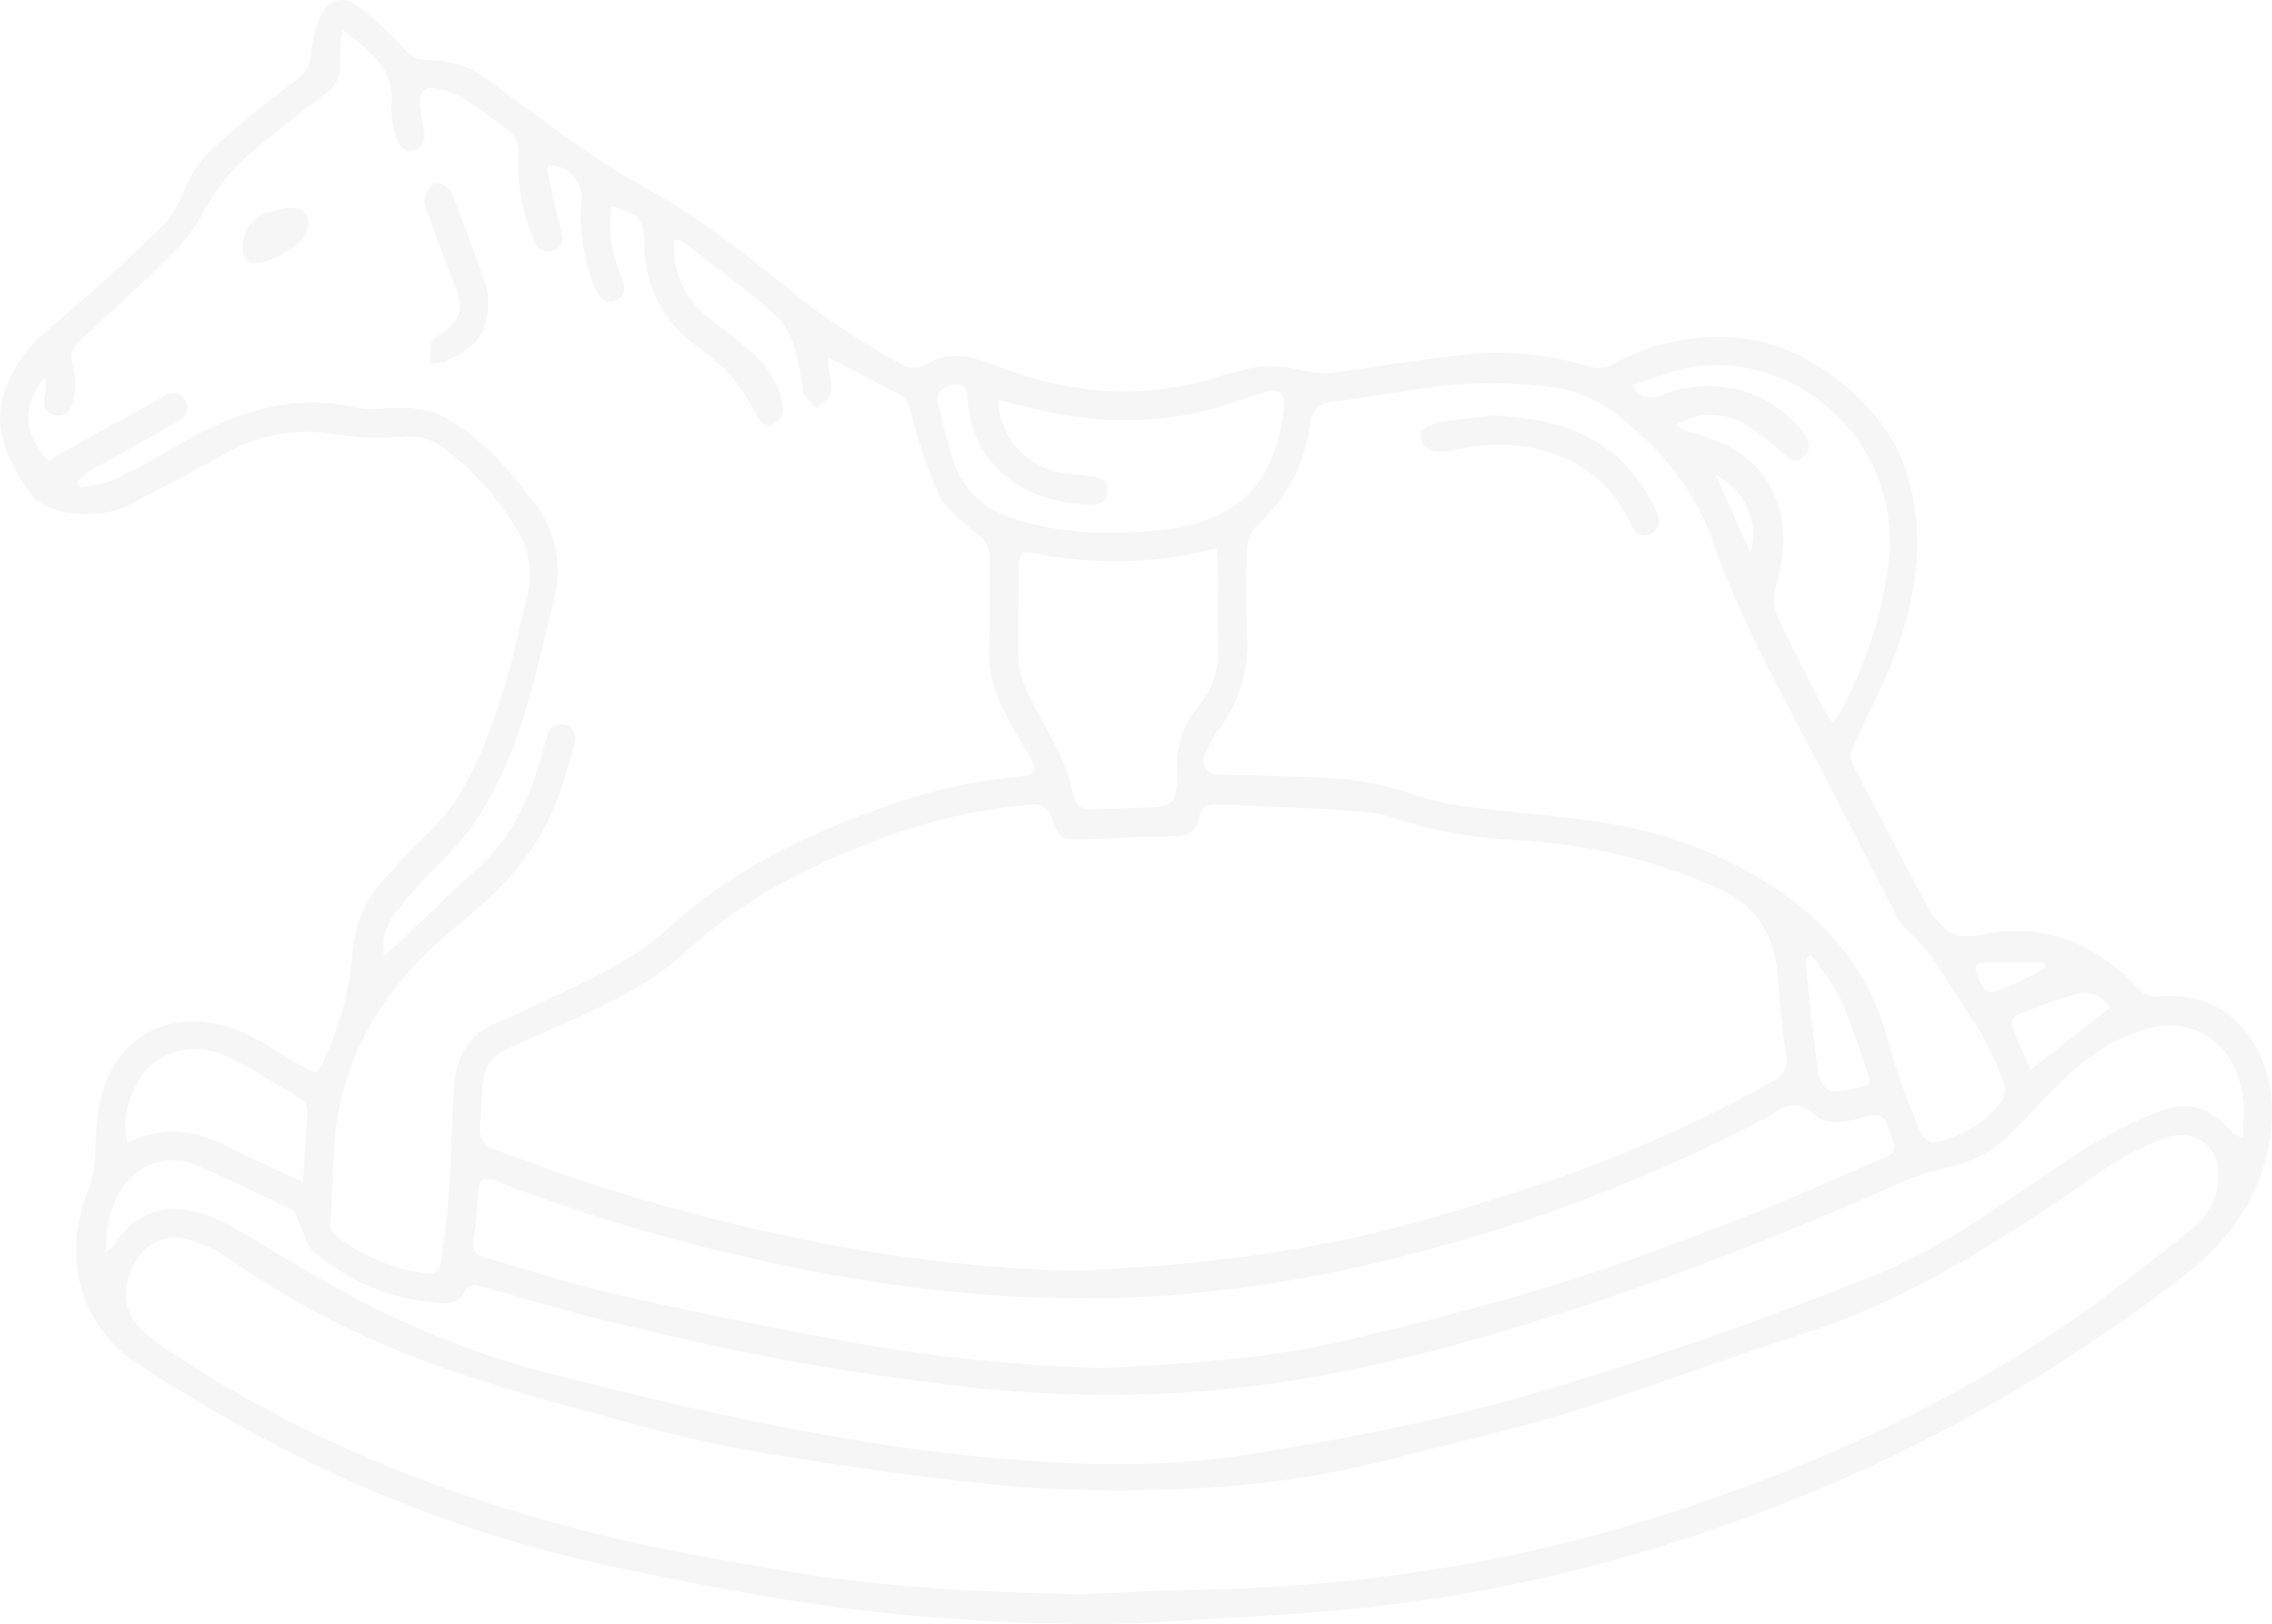
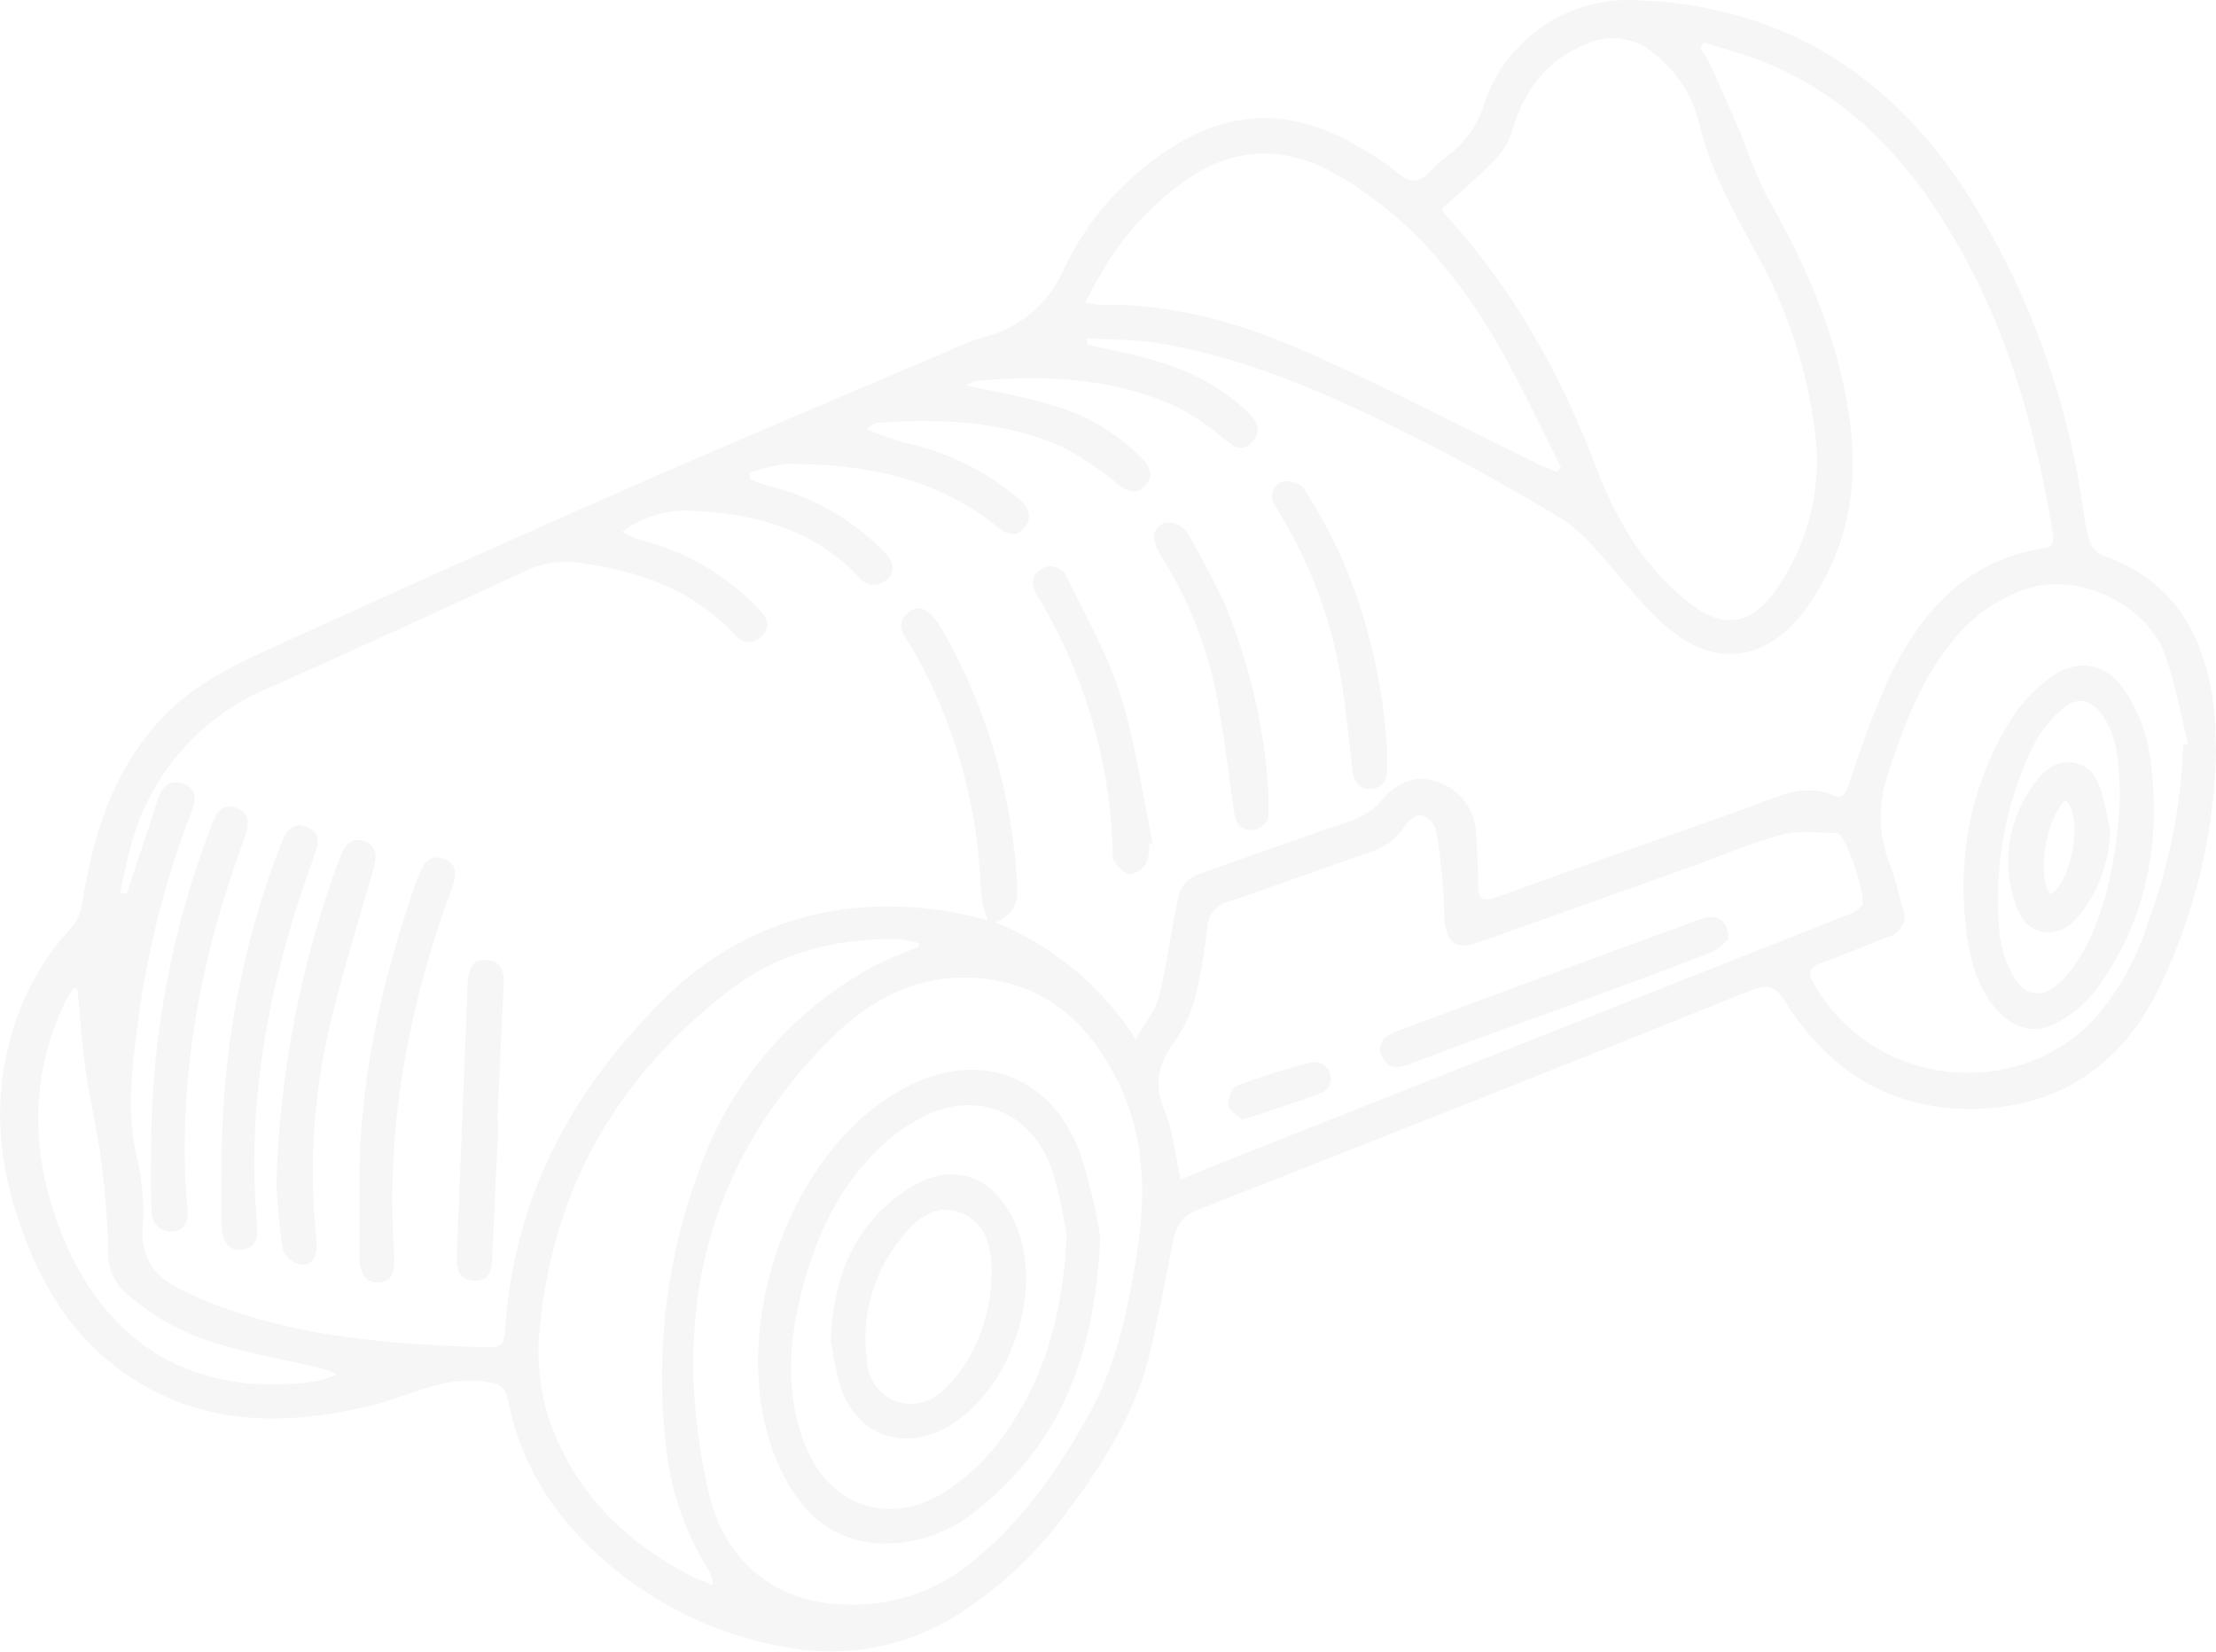
- <svg xmlns="http://www.w3.org/2000/svg" viewBox="0 0 264.06 188.74">
+ <svg xmlns="http://www.w3.org/2000/svg" viewBox="0 0 228.54 170.36">
  <defs>
    <style>.cls-1{fill:#f6f6f6;}</style>
  </defs>
  <g id="Calque_2" data-name="Calque 2">
    <g id="Calque_1-2" data-name="Calque 1">
-       <path class="cls-1" d="M131.5,188.7a229.94,229.94,0,0,1-33-1.74c-8.54-1.07-17-2.74-25.47-4.49a153.86,153.86,0,0,1-38-13,194.22,194.22,0,0,1-19-10.93c-6.85-4.46-8.86-12.62-5.77-20.22a13.67,13.67,0,0,0,.83-4.72c.09-3.31.32-6.54,2-9.5,2.51-4.43,7.38-6.26,12.53-5,3.53.83,6.26,3,9.3,4.72,2,1.08,2,1.11,2.89-1A35.9,35.9,0,0,0,41,110.41,13.63,13.63,0,0,1,44.83,102c1.53-1.74,3.1-3.45,4.77-5,4.46-4.25,6.6-9.79,8.47-15.41,1.32-3.94,2.16-8,3.15-12.09a10,10,0,0,0-1.17-8A33.2,33.2,0,0,0,51.46,52a6.67,6.67,0,0,0-4.75-1.24A34.15,34.15,0,0,1,39,50.5a18.92,18.92,0,0,0-12.72,2.16c-3.76,2.17-7.66,4.09-11.49,6.13C11.66,60.43,5.43,60,3.61,57.45,1,53.71-1.24,49.65.81,44.7a15.57,15.57,0,0,1,4.52-6.15c4.71-4,9.27-8.11,13.66-12.4,1.35-1.32,2.08-3.32,2.91-5.09,1.32-2.83,3.75-4.62,6-6.56S32.18,11,34.39,9.33a4.21,4.21,0,0,0,1.8-3.25,13.15,13.15,0,0,1,1-4.07C38,0,39.81-.61,41.58.7a46.13,46.13,0,0,1,5.45,5A3.19,3.19,0,0,0,49.63,7,11.08,11.08,0,0,1,56.7,9.3c6,4.27,11.84,9,18.29,12.5,7.12,3.89,13.16,9,19.47,14A102.6,102.6,0,0,0,105,42.46a2.84,2.84,0,0,0,2.51,0c2.68-1.73,5.21-1.15,7.91-.08,8.08,3.19,16.35,4.16,24.85,1.8a50.86,50.86,0,0,1,6.37-1.63,17.71,17.71,0,0,1,4.31.4,15.54,15.54,0,0,0,3.55.41c5-.61,9.92-1.52,14.9-2.06A36.73,36.73,0,0,1,185,42.68a3.39,3.39,0,0,0,2.39-.3,25.21,25.21,0,0,1,15.68-3c7.55,1,16.1,8,18.44,15.25s1.33,14.21-1.13,21.06c-1.36,3.8-3.35,7.37-5,11.07a2.51,2.51,0,0,0-.19,1.84c3,5.76,6,11.47,9.05,17.19a4.72,4.72,0,0,0,.6.81c1.33,1.74,2.68,2.62,5.24,2.07,7.36-1.59,13.53.92,18.6,6.38a2.56,2.56,0,0,0,1.85.82c10.23-1.22,14.47,8.29,13.4,15.8-1,7-4.45,12.28-10.16,16.65a190.85,190.85,0,0,1-34.81,21.39,194.81,194.81,0,0,1-30.7,11.41,178.9,178.9,0,0,1-30,5.78C149.33,187.81,140.4,188.13,131.5,188.7Zm-5.68-41c5-.37,9.92-.54,14.83-1.17a167.94,167.94,0,0,0,18.17-3c7.38-1.79,14.66-4,21.86-6.47a155.63,155.63,0,0,0,25.41-11.43,2.59,2.59,0,0,0,1.48-3c-.41-3-.73-5.94-.93-8.92-.34-4.92-2.37-8.47-7.11-10.54A65.93,65.93,0,0,0,176,97.64a65.87,65.87,0,0,1-9.37-1.24c-2.64-.51-5.18-1.8-7.83-2-5.78-.54-11.6-.64-17.41-.92-1.07,0-1.84.19-2,1.46a2.49,2.49,0,0,1-2.82,2.26c-3.45,0-6.89.22-10.33.35-2.75.11-3,0-4.06-2.55a2,2,0,0,0-2.44-1.48A65.64,65.64,0,0,0,101,98c-7.84,3-15.12,6.92-21.38,12.7C74.89,115,69,117.41,63.21,120c-7.44,3.41-6.93,2.21-7.42,10.94a2.33,2.33,0,0,0,1.74,2.65,214.77,214.77,0,0,0,34,10.07A176.73,176.73,0,0,0,125.82,147.71Zm-81.2-36.6c.52-.43.78-.61,1-.83l6.72-6.41c1.51-1.43,3.12-2.78,4.54-4.3,3.59-3.89,5.38-8.68,6.6-13.72.28-1.16.85-1.9,2.1-1.64s1.47,1.35,1.17,2.41c-.7,2.37-1.37,4.77-2.28,7.06-2.34,5.91-6.69,10.17-11.54,14.1-6.35,5.16-11.21,11.63-13.19,19.6-1.2,4.8-1,10-1.36,15a1.8,1.8,0,0,0,.68,1.27A22.34,22.34,0,0,0,49.38,148c1.25.18,1.79-.4,1.92-1.54.28-2.35.66-4.7.82-7.06.28-4.27.41-8.56.64-12.83.19-3.6,1.58-6.4,5.18-7.78,1.57-.61,3.07-1.4,4.6-2.12,5.38-2.5,10.88-4.84,15.29-8.91,7.3-6.74,16-10.82,25.22-14.07a60.45,60.45,0,0,1,15.81-3.47c1.25-.09,1.62-.72,1.07-1.81s-1.08-1.84-1.62-2.77c-1.87-3.24-3.57-6.5-3.36-10.45.17-3.49.07-7,.11-10.5a3.3,3.3,0,0,0-1.61-2.74c-1.62-1.33-3.5-2.73-4.37-4.54a59.47,59.47,0,0,1-3.27-9.7,2.75,2.75,0,0,0-1.55-2c-2.07-1-4.09-2.16-6.13-3.23-.53-.28-1.08-.5-1.88-.87,0,.72.07,1.14.12,1.56a7,7,0,0,1,.2,2.5c-.23.69-1.07,1.19-1.64,1.78-.53-.54-1.09-1.06-1.57-1.64-.15-.18,0-.55-.09-.83-.53-3-.85-6.25-3.19-8.37-3.29-3-7-5.58-10.46-8.33a5.8,5.8,0,0,0-1.21-.48,9.87,9.87,0,0,0,3.64,8.84c1.67,1.42,3.47,2.71,5.13,4.15a10.65,10.65,0,0,1,3.71,5.91c.26,1.2.09,2.25-1.15,2.62s-1.61-.74-2.13-1.65a22.89,22.89,0,0,0-3-4.38,38.46,38.46,0,0,0-4.16-3.45,14.52,14.52,0,0,1-5.57-11.65c0-2.67-.9-3.59-3.8-4.2a14.39,14.39,0,0,0,1.11,8.06c.44,1.09.73,2.34-.71,2.88s-2-.64-2.44-1.7a21.18,21.18,0,0,1-1.43-10,3.73,3.73,0,0,0-3.82-4c-.06.19-.2.42-.16.61.49,2.3.94,4.62,1.57,6.88.29,1,.28,1.85-.66,2.32a1.62,1.62,0,0,1-2.37-.92c-.21-.46-.44-.91-.61-1.39a23.67,23.67,0,0,1-1.31-9.15,2.93,2.93,0,0,0-.86-2.14,65.19,65.19,0,0,0-5.77-4.14,8.89,8.89,0,0,0-2.83-1c-1.32-.3-2.1.27-2,1.71.1,1,.26,2,.44,3s.15,2.18-1.11,2.46-1.92-.75-2.17-1.85a10.22,10.22,0,0,1-.47-3.34c.38-3-1.11-5-3.09-6.75-.71-.64-1.49-1.2-2.6-2.08a28.09,28.09,0,0,0-.29,3.88,3.89,3.89,0,0,1-1.85,3.7c-2.54,1.87-5,3.89-7.44,5.87a23.38,23.38,0,0,0-6.34,7.38,23.62,23.62,0,0,1-4.1,5.49c-3.38,3.4-7,6.59-10.49,9.84C8.49,40.4,8,41,8.47,42.34a9.17,9.17,0,0,1,.09,4c-.14,1.21-.84,2.21-2.28,1.87s-1.17-1.51-1-2.6a12.55,12.55,0,0,0,0-1.84c-2.91,3.68-2.5,6.69.36,9.79,1.63-.94,3.28-1.91,4.95-2.84,2.81-1.56,5.64-3.07,8.44-4.65,1-.56,1.86-.6,2.48.43s.13,1.92-.87,2.5l-1,.59c-3.15,1.76-6.31,3.5-9.45,5.29A6.85,6.85,0,0,0,9,56l.28.64a17.16,17.16,0,0,0,3.78-.81,78.8,78.8,0,0,0,7.31-3.9C27,48,33.8,45.59,41.62,47.41c1.55.36,3.26-.08,4.89,0a11.55,11.55,0,0,1,4.23.64c4.78,2.25,8.13,6.15,11.25,10.29a12.62,12.62,0,0,1,2.44,11.16c-1.2,4.8-2.24,9.66-3.75,14.36-2,6.09-4.67,11.84-9.49,16.36a49.18,49.18,0,0,0-4.95,5.55A6.35,6.35,0,0,0,44.62,111.11Zm81.3,74.19c3.57-.15,8.76-.46,14-.55A191.72,191.72,0,0,0,174.5,181a187.66,187.66,0,0,0,27.77-8A171.76,171.76,0,0,0,240.07,154c5.07-3.45,9.84-7.36,14.68-11.14a7.86,7.86,0,0,0,3-5c.7-4.05-2.17-6.93-6-5.62a29.9,29.9,0,0,0-7.33,3.76c-10.91,7.57-21.93,14.87-34.76,19-9,2.85-17.77,6.19-26.75,9-6.34,2-12.83,3.46-19.27,5.1a115.75,115.75,0,0,1-23.35,3.81,169.16,169.16,0,0,1-21.48-.07c-9.6-.8-19.16-2.23-28.68-3.72a156,156,0,0,1-16.68-3.67c-7.77-2.09-15.59-4.12-23.12-6.91a101,101,0,0,1-24-12.45,14.22,14.22,0,0,0-3.46-1.74c-3-1.1-5.42-.34-7,2.06-1.82,2.83-1.64,6.05.65,8.2a28.45,28.45,0,0,0,4.2,3.1c15,9.81,31.5,16.33,48.84,20.63,7.21,1.8,14.58,3,21.91,4.27C102.39,184.44,113.33,185.05,125.92,185.3Zm13.94-97.18c0,1.51.76,1.91,2,1.93,3.62.07,7.23.14,10.84.31A38.58,38.58,0,0,1,164,92.21a29.49,29.49,0,0,0,6.06,1.49c5.81.77,11.68,1.12,17.45,2.1a49.29,49.29,0,0,1,17.9,6.84c7,4.39,12.06,10.38,14.11,18.69a86.47,86.47,0,0,0,3.71,10.32c.2.52,1.06,1.25,1.45,1.16a12.76,12.76,0,0,0,7.83-4.64,2.63,2.63,0,0,0,.39-2.16,33.7,33.7,0,0,0-3.31-7c-2.69-3.8-4.63-8.16-8.3-11.25a6,6,0,0,1-1.15-1.85c-3.54-6.86-7-13.74-10.63-20.58-3.65-7-7.42-13.93-10.05-21.38a30.45,30.45,0,0,0-7.31-12c-3.25-3.17-6.67-6.28-11.37-6.89a55.49,55.49,0,0,0-11.3-.37c-4.87.38-9.69,1.42-14.55,2a2.7,2.7,0,0,0-2.67,2.65A18.91,18.91,0,0,1,146.16,61a4.07,4.07,0,0,0-1.2,2.57c-.13,3.49-.21,7,0,10.5a16.33,16.33,0,0,1-3.65,11.13A17.39,17.39,0,0,0,139.86,88.12Zm120.78,44.16c.06-1.41.22-2.55.15-3.67-.36-6.23-4.49-10.09-10-9.3a14.61,14.61,0,0,0-3.69,1.14c-4.63,2-8,5.61-11.33,9.22-2.06,2.26-4.17,4.31-7.06,5.33-2.44.86-5.07,1.24-7.41,2.29q-16.76,7.52-34.11,13.46c-14.76,5-29.7,9.24-45.29,10.79a145.77,145.77,0,0,1-32.28-.67c-6.33-.78-12.64-1.71-18.9-2.89-6.81-1.29-13.58-2.82-20.31-4.46-5-1.22-10-2.78-15-4.13a1.5,1.5,0,0,0-1.33.49c-.57,1.65-1.9,1.65-3.2,1.56a24.69,24.69,0,0,1-14.56-6.1c-.78-.66-1-2-1.46-3-.3-.61-.5-1.5-1-1.75q-5.3-2.64-10.71-5a6.78,6.78,0,0,0-7.75,1.12c-2.51,2.33-3.06,5.55-3.09,8.87a5.82,5.82,0,0,0,1.37-1.44,7.75,7.75,0,0,1,7.22-3.59c3,.2,5.45,1.62,7.93,3.11,3.86,2.33,7.71,4.69,11.69,6.79a102.55,102.55,0,0,0,22.58,9c8,2,16,4,24,5.64,7.51,1.53,15.08,2.89,22.69,3.77,11.8,1.37,23.68,2.06,35.48.17,8.56-1.37,17.11-3,25.52-5.06,8.08-2,16-4.56,24-7.21,7.69-2.58,15.29-5.44,22.83-8.42,8.63-3.42,16-9.08,23.62-14.14a56.46,56.46,0,0,1,8.94-4.71c4-1.73,6.5-1,9.42,2.26A5.9,5.9,0,0,0,260.64,132.28ZM128.29,159c4.5-.29,9-.44,13.5-.92a108.73,108.73,0,0,0,13.36-2c8.49-2,17-4.14,25.32-6.67,7.32-2.23,14.5-4.95,21.65-7.71,5.72-2.2,11.3-4.8,17-7.17,1-.43,1.28-1,.85-2a9.67,9.67,0,0,1-.44-1.28c-.4-1.45-1.1-2-2.72-1.47-2,.6-4.36,1.21-6-.27-1.85-1.65-3.2-1.15-4.82,0a10.47,10.47,0,0,1-1.18.66A192.21,192.21,0,0,1,163.12,146a160.68,160.68,0,0,1-25.81,4.44c-16.85,1.38-33.49-.4-49.92-4.18a207.18,207.18,0,0,1-29.9-9.06c-1.34-.53-1.85-.08-1.92,1.32a54.25,54.25,0,0,1-.52,5.55c-.19,1.2.13,1.76,1.29,2.08,5.22,1.45,10.36,3.21,15.63,4.38,9.34,2.09,18.75,4,28.17,5.69A196.13,196.13,0,0,0,128.29,159Zm13.14-95.26-1.65.36c-.49.11-1,.24-1.48.33a48.75,48.75,0,0,1-18.18-.14c-1.5-.28-1.73.22-1.72,1.52,0,3.39-.1,6.77-.06,10.16a9.37,9.37,0,0,0,.57,3.29c1.82,4.52,5,8.41,5.9,13.38.19,1.13,1.25,1.48,2.39,1.43,2.09-.1,4.18-.14,6.27-.22,2.85-.11,3.24-.52,3.32-3.39,0-.4,0-.79,0-1.19a10.32,10.32,0,0,1,2.39-7,10,10,0,0,0,2.41-7c-.13-3.16,0-6.33-.05-9.49C141.56,65.14,141.49,64.55,141.43,63.76ZM213,84c.43-.63.75-1,1-1.44a48.73,48.73,0,0,0,5.47-17c1.77-14.63-11.4-25.33-23.7-22.74a56.22,56.22,0,0,0-6,2c1.09,1.81,2.21,1.58,3.47,1.07a14.07,14.07,0,0,1,16.22,4.2c.79,1,1.26,2,.15,3s-1.81.06-2.61-.59a26.32,26.32,0,0,0-4.27-3.25,7.84,7.84,0,0,0-8,.14,5.32,5.32,0,0,0,1.89.91c3.72,1,7,2.56,9,6,2.23,3.9,1.9,8,.71,12.13a4.75,4.75,0,0,0,.16,3c1.7,3.68,3.59,7.27,5.43,10.89A13.26,13.26,0,0,0,213,84ZM116,46.49A8.9,8.9,0,0,0,123.77,55c1,.14,1.9.22,2.86.33,1.15.12,2.21.41,2.05,1.88s-1.32,1.51-2.43,1.45c-7.65-.41-13.37-4.75-13.84-12.68-.07-1.17-.75-1.45-1.72-1.25-1.23.25-2,1-1.63,2.29.52,2.19,1.06,4.38,1.74,6.52,1.12,3.56,3.68,5.68,7.18,6.79,5.61,1.79,11.35,1.82,17.1,1.28A20.74,20.74,0,0,0,141,60.12c5.26-2.18,7.39-6.63,8.15-11.95.38-2.65-.23-3.19-2.82-2.39-1.72.54-3.4,1.18-5.14,1.68-7.19,2-14.39,1.69-21.57-.07ZM35.2,137.35c.21-3.06.44-5.73.54-8.41a1.93,1.93,0,0,0-.91-1.28c-2.64-1.61-5.25-3.3-8-4.67-4.57-2.27-9.2-.76-11.19,3.51a9.06,9.06,0,0,0-.83,6.31,11.8,11.8,0,0,1,10.3-.17c2,.91,3.95,1.9,5.94,2.83C32.28,136.06,33.55,136.6,35.2,137.35ZM210.46,111l-.49.27a3,3,0,0,0-.12.77c.47,4.32.89,8.64,1.51,12.94.1.71,1,1.82,1.6,1.84a16.91,16.91,0,0,0,4.23-.73c.09,0,.14-.63.05-.9-1.06-3-2-6.13-3.29-9A34,34,0,0,0,210.46,111Zm34.8,6.09c-1-1.25-2.12-2-3.75-1.62a57.46,57.46,0,0,0-7.22,2.57,1.23,1.23,0,0,0-.53,1.06c.67,1.74,1.46,3.44,2.24,5.23Zm-7.57-4.56-.12-.66c-2.14,0-4.28,0-6.42,0-.72,0-1.9,0-1.44,1.2.38,1,.89,2.63,2.3,2.18A41.7,41.7,0,0,0,237.69,112.48ZM199.45,55.24l4,9.06A7.69,7.69,0,0,0,199.45,55.24Z" />
-       <path class="cls-1" d="M56.75,34.93c0,3.58-1.41,5.53-4.49,6.78-.2.08-.36.31-.56.35-.53.11-1.06.16-1.59.24a6.34,6.34,0,0,1,0-2.46c.28-.64,1.19-1,1.79-1.49,1.69-1.43,1.93-2.74,1.12-4.8-1.18-3-2.28-6-3.38-9a2.76,2.76,0,0,1-.26-1.63c.23-.65.74-1.55,1.25-1.63a2.15,2.15,0,0,1,1.82,1c1.46,3.65,2.77,7.36,4.08,11.07A5.84,5.84,0,0,1,56.75,34.93Z" />
-       <path class="cls-1" d="M33.44,24.15c2.28,0,2.9,1.16,2,3.12-.68,1.52-4.7,3.68-6.3,3.28a1.53,1.53,0,0,1-.85-1,4.22,4.22,0,0,1,3.05-4.94A18.88,18.88,0,0,1,33.44,24.15Z" />
-       <path class="cls-1" d="M173.27,48.29c8.92.27,15.52,3.15,19.18,11,.55,1.17.59,2.12-.61,2.72s-1.9-.21-2.35-1.2c-3.5-7.71-11.63-10-18.87-8.84a18.4,18.4,0,0,1-3.32.55,2.63,2.63,0,0,1-2-1,1.43,1.43,0,0,1,1-2.1,8.7,8.7,0,0,1,1.28-.42C169.73,48.75,171.86,48.48,173.27,48.29Z" />
+       <path class="cls-1" d="M228.54,77.67a59,59,0,0,1-5.81,24.14c-3.7,7.67-9.85,12.16-18.39,12.55-8.76.39-15.56-3.57-20.2-11-1.08-1.71-1.88-1.88-3.66-1.17q-28.44,11.43-57,22.62c-1.88.74-2.26,2-2.58,3.63-.68,3.51-1.38,7-2.15,10.49-1.39,6.25-4.64,11.58-8.42,16.62a41.25,41.25,0,0,1-11.31,10.84A24.48,24.48,0,0,1,81.6,170,38.36,38.36,0,0,1,58.85,157.5a27.71,27.71,0,0,1-6.48-13.17c-.29-1.43-1-1.62-2.33-1.81-4.27-.64-7.88,1.52-11.78,2.46-9.36,2.27-18.35,2.1-26.41-4.07-4.82-3.69-7.7-8.73-9.69-14.31-2.62-7.31-3-14.68-.26-22.06a26.56,26.56,0,0,1,5.51-8.91,4.3,4.3,0,0,0,1-2.14c1.1-6.93,3-13.48,7.81-18.9,3.34-3.79,7.76-5.92,12.2-7.94q18.45-8.42,37-16.58c11.44-5,23-9.86,34.46-14.76a12.86,12.86,0,0,1,1.69-.56,12.27,12.27,0,0,0,8.23-7.17,30.07,30.07,0,0,1,10.47-12C127,11,133.66,11.2,140.42,15.3a29.06,29.06,0,0,1,3.84,2.6c1.24,1.09,2.16.92,3.2-.18a14.78,14.78,0,0,1,2-1.79,10.34,10.34,0,0,0,3.7-5.49A15.68,15.68,0,0,1,168,0c15,.32,26.43,7.08,34.6,19.55a82.48,82.48,0,0,1,12.26,33.09,17.42,17.42,0,0,0,.64,3.15,2.6,2.6,0,0,0,1.28,1.47c7.75,2.69,10.79,8.69,11.6,16.28C228.48,75,228.48,76.4,228.54,77.67ZM12.38,92.1l.7.1c1-3.15,2.11-6.29,3.1-9.46.43-1.37,1.11-2.4,2.64-1.93,1.74.53,1.27,2,.84,3.14a94.06,94.06,0,0,0-5.33,20.72c-.59,4.71-1.37,9.44-.31,14.24a24.76,24.76,0,0,1,.72,7.4c-.34,3.64,1.36,5.59,4.36,6.92.54.24,1.07.52,1.62.75,9.55,4,19.64,4.7,29.81,5,1.2,0,1.48-.57,1.55-1.64.85-13.86,7-25.2,16.82-34.7a31.85,31.85,0,0,1,19.41-9,37.35,37.35,0,0,1,13.52,1.29c-.21-.75-.42-1.35-.53-2a14.28,14.28,0,0,1-.18-2,53.69,53.69,0,0,0-7-24c-.7-1.21-2.14-2.49-.3-3.85,1.11-.83,2.23-.1,3.49,2.09a59.66,59.66,0,0,1,7.58,25.85c.12,1.64.08,3.1-2.21,4.12a31,31,0,0,1,14.46,12.07c1-1.8,2.08-3.08,2.43-4.53.82-3.41,1.22-6.93,2-10.36a3.19,3.19,0,0,1,1.71-2c4.23-1.61,8.55-3,12.78-4.55,2.25-.84,4.73-1.17,6.45-3.24,1.44-1.72,3.4-2.74,5.73-1.89a5.83,5.83,0,0,1,4,5.42c.13,1.79.18,3.58.22,5.37,0,1.34.53,1.61,1.81,1.14q13.11-4.73,26.25-9.35c2.77-1,5.47-2.51,8.6-1.16,1,.44,1.27-.38,1.56-1.18a112.71,112.71,0,0,1,4.15-11c3.28-6.72,7.91-12.09,15.89-13.32,1-.15,1.12-.63,1-1.5-1.59-9.63-4.06-19-8.65-27.68-4.76-9-10.94-16.65-20.61-20.77-2.17-.93-4.5-1.5-6.75-2.24l-.34.62a14.63,14.63,0,0,1,1,1.61q1.68,3.74,3.28,7.5a56.8,56.8,0,0,0,2.6,6.21c4.13,7.19,7.36,14.68,8.51,23,1,7-.27,13.52-4.43,19.37-3.73,5.25-9,6.37-14,2.36-2.84-2.26-5-5.39-7.49-8.07a17.79,17.79,0,0,0-3.6-3.35c-4.39-2.63-8.83-5.2-13.39-7.53-9.13-4.68-18.4-9.09-28.66-10.73-2.33-.36-4.71-.32-7.07-.46l0,.64,4.16.92c4.53,1,8.79,2.62,12.24,5.9,1,.93,1.76,2,.61,3.24s-2.09.31-3.1-.49a24.13,24.13,0,0,0-4.39-3c-6.67-3.18-13.79-3.46-21-2.82-.2,0-.38.16-1,.47,3,.64,5.45,1.06,7.87,1.75a21.68,21.68,0,0,1,10.31,5.8c.8.86,1.22,1.85.24,2.84s-1.85.49-2.81-.23a31.16,31.16,0,0,0-5.59-3.77c-6.09-2.75-12.59-3-19.14-2.54-.4,0-.79.4-1.18.62a22.54,22.54,0,0,0,4.55,1.56,26.82,26.82,0,0,1,11.35,5.8c.91.83,1.24,1.84.42,2.84s-1.77.75-2.67,0C96.48,49.17,89,47.82,81,47.85a15.38,15.38,0,0,0-3.66.93l0,.62a17.17,17.17,0,0,0,1.8.7A24.62,24.62,0,0,1,91.26,57c.81.85,1.24,1.88.16,2.82a1.9,1.9,0,0,1-2.85-.31c-4.87-5.12-11.13-6.64-17.87-6.85a11.32,11.32,0,0,0-6.56,2.19c.57.28.87.46,1.2.59s.91.29,1.36.43A25.33,25.33,0,0,1,78.33,62.9c.72.8,1.23,1.7.27,2.67a1.77,1.77,0,0,1-2.82-.12C71.6,61,66.29,59,60.42,58.16a9.77,9.77,0,0,0-5.77.53c-8.92,4.12-17.85,8.24-26.83,12.22A24.4,24.4,0,0,0,13.64,86.73C13.11,88.49,12.8,90.31,12.38,92.1ZM148.7,21.55a7.49,7.49,0,0,0,.47.73c7,7.61,11.87,16.51,15.51,26.09,2.08,5.46,5,10.29,9.64,13.9,3.46,2.68,6.29,2.17,8.8-1.37a23.11,23.11,0,0,0,4-16.79,50.17,50.17,0,0,0-5.75-17.54c-2.39-4.5-5-8.86-6.15-13.95a13,13,0,0,0-4.75-7.19,6.42,6.42,0,0,0-6.58-1c-4.21,1.57-6.69,4.75-7.92,9a7.76,7.76,0,0,1-1.83,3.1C152.43,18.3,150.55,19.86,148.7,21.55ZM121.75,121.68c2.35-1,4.43-1.82,6.53-2.65q31-12.3,62.11-24.61a3.81,3.81,0,0,0,1.63-1c.56-.72-1.57-7-2.39-7.41a.86.86,0,0,0-.35-.09c-1.82,0-3.72-.29-5.43.15-3,.78-5.84,2-8.76,3.08-7.57,2.7-15.14,5.42-22.72,8.09-2.14.76-3.17,0-3.38-2.23-.1-1.13-.05-2.27-.16-3.4a59.92,59.92,0,0,0-.73-6,2.39,2.39,0,0,0-1.49-1.53c-.44-.12-1.29.52-1.64,1a6.37,6.37,0,0,1-3.37,2.73c-5,1.68-9.88,3.51-14.85,5.17a2.91,2.91,0,0,0-2.24,2.65,51.57,51.57,0,0,1-1,6.18,14.54,14.54,0,0,1-2.07,5.19c-1.81,2.38-2.61,4.51-1.36,7.48C121,116.63,121.19,119.09,121.75,121.68ZM87.67,165.51a19,19,0,0,0,11.7-3.72c5.65-4.25,9.6-9.9,13-16,2.71-4.92,3.86-10.37,4.78-15.84,1.07-6.37,1.06-12.69-2-18.66-3.11-6.12-7.7-10.07-14.85-10.43-5.86-.3-10.58,2.29-14.53,6.2C72.58,120.08,69.12,136,73,153.59,74.66,161.37,80.37,165.55,87.67,165.51ZM225.16,76.83l.49-.12c-.78-3.09-1.31-6.27-2.39-9.25-1.87-5.14-8.95-8.47-14.21-6.74a16.57,16.57,0,0,0-8,5.8c-3.21,4.11-4.92,8.91-6.5,13.81a13.36,13.36,0,0,0,.45,9.06c.51,1.39.8,2.87,1.23,4.29a2.16,2.16,0,0,1-1.51,2.95c-2.32.91-4.63,1.89-7,2.74-1.22.44-1.23,1.07-.69,2,5.89,10.75,21.07,12.54,29.24,3.43A27.79,27.79,0,0,0,221.58,95,57.85,57.85,0,0,0,225.16,76.83ZM94.75,97.67v-.39a12.34,12.34,0,0,0-2.13-.42c-6.19-.11-12,1.3-17,5-11.46,8.63-18.32,20-19.88,34.4a23,23,0,0,0,.93,10.24c2.58,7.39,7.71,12.46,14.5,16,.75.4,1.56.68,2.34,1a3.27,3.27,0,0,0-.6-1.81,29.84,29.84,0,0,1-4.28-13,61.29,61.29,0,0,1,3.53-28.14A38.26,38.26,0,0,1,90.89,99.27C92.13,98.64,93.46,98.2,94.75,97.67Zm17.17-66.48a8.81,8.81,0,0,0,1.33.24c7.55-.17,14.67,1.87,21.44,4.85,8.21,3.61,16.17,7.8,24.24,11.73.52.25,1.07.44,1.61.66l.46-.45c-2.15-4.23-4.14-8.55-6.5-12.66-4.09-7.11-9.26-13.26-16.49-17.47-5.62-3.26-11-3-16.19.84a30.06,30.06,0,0,0-8.26,9.27C113,29.09,112.56,30,111.92,31.19ZM8,102.12l-.36-.22a11.83,11.83,0,0,0-.91,1.39c-3.66,7.72-3.58,15.5-.58,23.42,4.53,12,13.94,17.62,26.58,15.75a15,15,0,0,0,2-.7,13.86,13.86,0,0,0-1.6-.64c-3.25-.75-6.55-1.33-9.75-2.25A24.87,24.87,0,0,1,13,133.4a5.48,5.48,0,0,1-1.85-4.24,82.41,82.41,0,0,0-.71-9.41c-.38-3-1.12-6-1.56-9S8.29,105,8,102.12Z" />
+       <path class="cls-1" d="M28.5,122.34a104.52,104.52,0,0,1,6.56-33.89c.41-1.09,1.08-2.18,2.5-1.69s1.29,1.7.93,3c-1.58,5.48-3.3,10.93-4.57,16.48a65.14,65.14,0,0,0-1.44,19.89c.07.83.16,1.66.17,2.5,0,1.15-.65,2-1.71,1.79a2.48,2.48,0,0,1-1.76-1.51C28.77,126.48,28.65,124,28.5,122.34Z" />
+       <path class="cls-1" d="M15.59,117.78A92.71,92.71,0,0,1,21.87,85c.43-1.15,1.05-2.19,2.44-1.69,1.57.55,1.39,1.84.91,3.13-4.09,11-6.48,22.41-6.14,34.25,0,1.31.16,2.62.26,3.93s-.17,2.26-1.52,2.41a2,2,0,0,1-2.19-2.1C15.5,122.56,15.59,120.17,15.59,117.78Z" />
+       <path class="cls-1" d="M22.86,119.58A90.67,90.67,0,0,1,29,87c.53-1.38,1.28-2.31,2.77-1.65s1,1.93.58,3.09c-4.46,12.23-7,24.76-5.84,37.85.1,1.21,0,2.38-1.49,2.59s-2.06-.93-2.13-2.1C22.77,124.36,22.86,122,22.86,119.58Z" />
+       <path class="cls-1" d="M37.07,122.92c-.16-11,2.24-21.6,5.85-32,.08-.22.22-.42.3-.64.44-1.24,1.13-2.27,2.61-1.68s1.2,1.86.73,3.15c-4.47,12.15-6.83,24.64-5.9,37.65,0,.18,0,.36,0,.53.06,1.19-.21,2.26-1.58,2.35s-1.82-.91-2-2.07a3.23,3.23,0,0,1,0-.53Z" />
+       <path class="cls-1" d="M143.06,77.5c0,.54,0,1.07,0,1.61.06,1.25-.43,2.21-1.72,2.26s-1.75-.87-1.89-2.13c-.37-3.43-.72-6.86-1.32-10.26a48,48,0,0,0-6-15.76c-.2-.36-.42-.71-.63-1.07a1.59,1.59,0,0,1,.63-2.43,2.44,2.44,0,0,1,2.27.55,62.09,62.09,0,0,1,4,7.35A58.44,58.44,0,0,1,143.06,77.5Z" />
+       <path class="cls-1" d="M51.42,115.66q-.33,6.89-.65,13.77c-.05,1.3-.1,2.75-1.85,2.67s-1.86-1.37-1.8-2.76q.56-13.86,1.1-27.73c.05-1.32.3-2.75,2-2.59s1.79,1.49,1.72,2.86q-.35,6.89-.65,13.77Z" />
+       <path class="cls-1" d="M118.51,87.06a4.82,4.82,0,0,1-.25,1.91,2.55,2.55,0,0,1-1.68,1.21c-.56,0-1.2-.71-1.63-1.25-.25-.32-.18-.91-.2-1.39A53.73,53.73,0,0,0,107,61.48c-.59-1-.79-2,.28-2.68a1.75,1.75,0,0,1,2.73.73c2,4.06,4.24,8,5.59,12.3,1.54,4.9,2.22,10.08,3.28,15.13Z" />
+       <path class="cls-1" d="M130.84,82v1.61a1.77,1.77,0,0,1-1.81,2c-1.21,0-1.63-.84-1.79-2-.6-4.35-1.11-8.73-2-13a42.3,42.3,0,0,0-5.51-13.29,4,4,0,0,1-.71-2.11c0-.49.77-1.3,1.19-1.31a2.7,2.7,0,0,1,2.1.84,81.57,81.57,0,0,1,3.93,7.39A60.59,60.59,0,0,1,130.84,82Z" />
+       <path class="cls-1" d="M178.26,96.84a5.41,5.41,0,0,1-1.58,1.31c-4.82,1.88-9.67,3.67-14.53,5.46-5.57,2-11.17,4-16.74,6.13-1.23.47-2.31.55-2.88-.73-.63-1.43.33-2.21,1.58-2.67l14.21-5.27q8.44-3.12,16.9-6.21C177,94.2,178.22,94.78,178.26,96.84Z" />
+       <path class="cls-1" d="M128.11,115.51c-.51-.5-1.36-.94-1.43-1.48s.32-1.86.81-2a64.53,64.53,0,0,1,7.79-2.45,1.67,1.67,0,0,1,1.14,3.09C133.8,113.69,131.08,114.51,128.11,115.51Z" />
+       <path class="cls-1" d="M113.48,127.6c-.54,12.2-4.15,21.34-12.68,28.11a14.74,14.74,0,0,1-9.72,3.5c-4.89-.12-8.14-2.86-10.26-7-6.59-12.76-.22-33.14,12.39-39.95,7.59-4.1,15.1-1.5,18.16,6.6A58.29,58.29,0,0,1,113.48,127.6Zm-3.47-.1a50.14,50.14,0,0,0-1.44-6.64c-1.87-5.58-6.84-8.17-12.12-6.22a17.33,17.33,0,0,0-5.63,3.67c-4.17,3.89-6.51,8.91-8,14.35-1.4,5.26-1.9,10.55,0,15.85,2.46,7,9.13,9.24,15.2,5a21.83,21.83,0,0,0,4.79-4.51C107.46,143,109.59,136.09,110,127.5Z" />
+       <path class="cls-1" d="M202.51,91.8a32,32,0,0,1,5.12-17.94A16,16,0,0,1,211.28,70c2.86-2.17,5.94-1.72,7.88,1.29a16.08,16.08,0,0,1,2.46,6c1.4,8.93,0,17.37-5.44,24.79a12.17,12.17,0,0,1-4.35,3.57c-2.62,1.3-5.33-.08-7.09-3.14C203.3,100.05,202.55,96.41,202.51,91.8Zm16.11-8.86c0-.29,0-.83,0-1.37-.13-2.61-.14-5.26-1.64-7.57-1.25-1.94-2.76-2.27-4.46-.74a12.27,12.27,0,0,0-2.73,3.48,36.08,36.08,0,0,0-3.55,19.74,12,12,0,0,0,1.28,4c1.13,2.29,3.09,2.62,4.93.85a13.31,13.31,0,0,0,2.35-3.12C217.38,93.58,218.21,88.43,218.62,82.94Z" />
+       <path class="cls-1" d="M85.67,138.13c.32-6.61,2.49-11.61,7.39-15.11s9.42-2,11.73,3.37c2.95,6.92-.71,17.4-7.33,20.93-4.64,2.47-9.34.53-10.88-4.6A40.26,40.26,0,0,1,85.67,138.13Zm16.6-6.66c0-.24,0-.47,0-.71-.11-2.44-.66-4.69-3.2-5.67s-4.4.54-5.87,2.31a16.46,16.46,0,0,0-3.82,12.8,4.86,4.86,0,0,0,3,4.35,4.79,4.79,0,0,0,5.09-1.34A11,11,0,0,0,99,141.49,17.88,17.88,0,0,0,102.27,131.47Z" />
+       <path class="cls-1" d="M217.62,85.78a14.53,14.53,0,0,1-3,8.4c-1,1.27-2.19,2.24-3.94,1.94s-2.53-1.8-2.95-3.27a13.32,13.32,0,0,1,2.17-12.15c1-1.34,2.28-2.38,4.09-2s2.43,1.82,2.84,3.35C217.23,83.41,217.42,84.77,217.62,85.78Zm-6.15,6.49c2.32-1.5,3.36-8.09,1.55-9.76C211,84.47,210,90.21,211.47,92.27Z" />
    </g>
  </g>
</svg>
